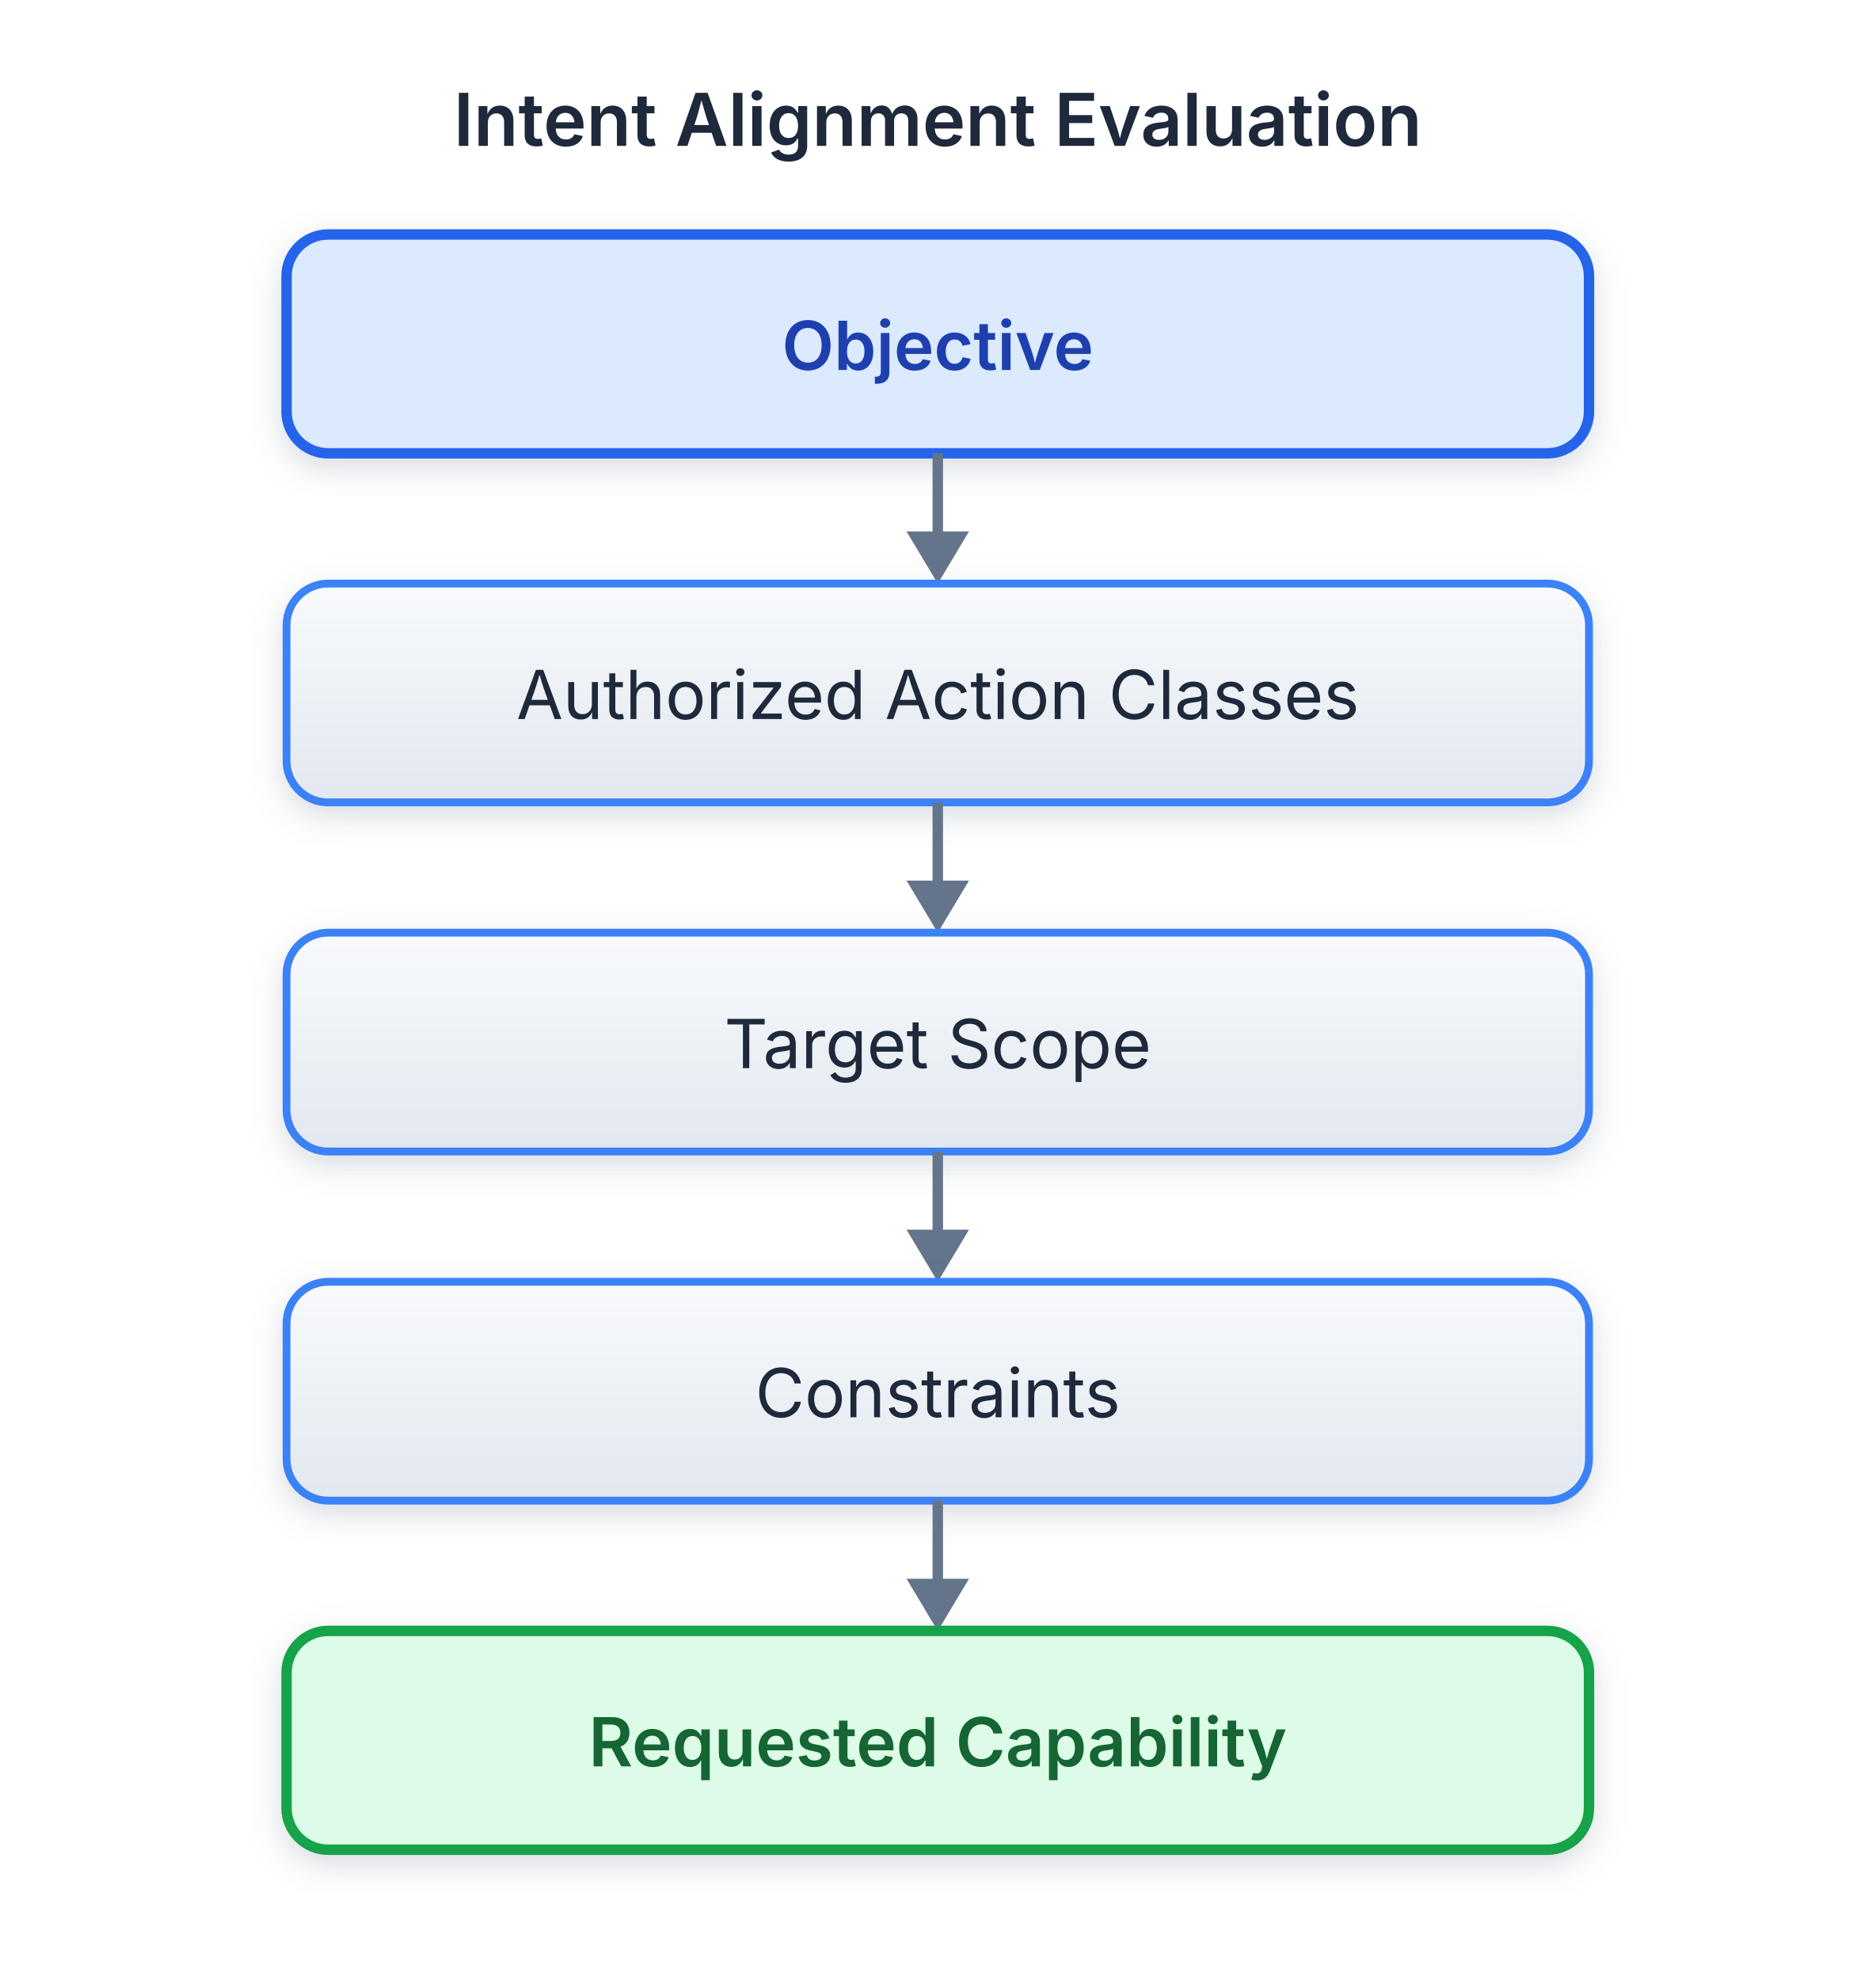
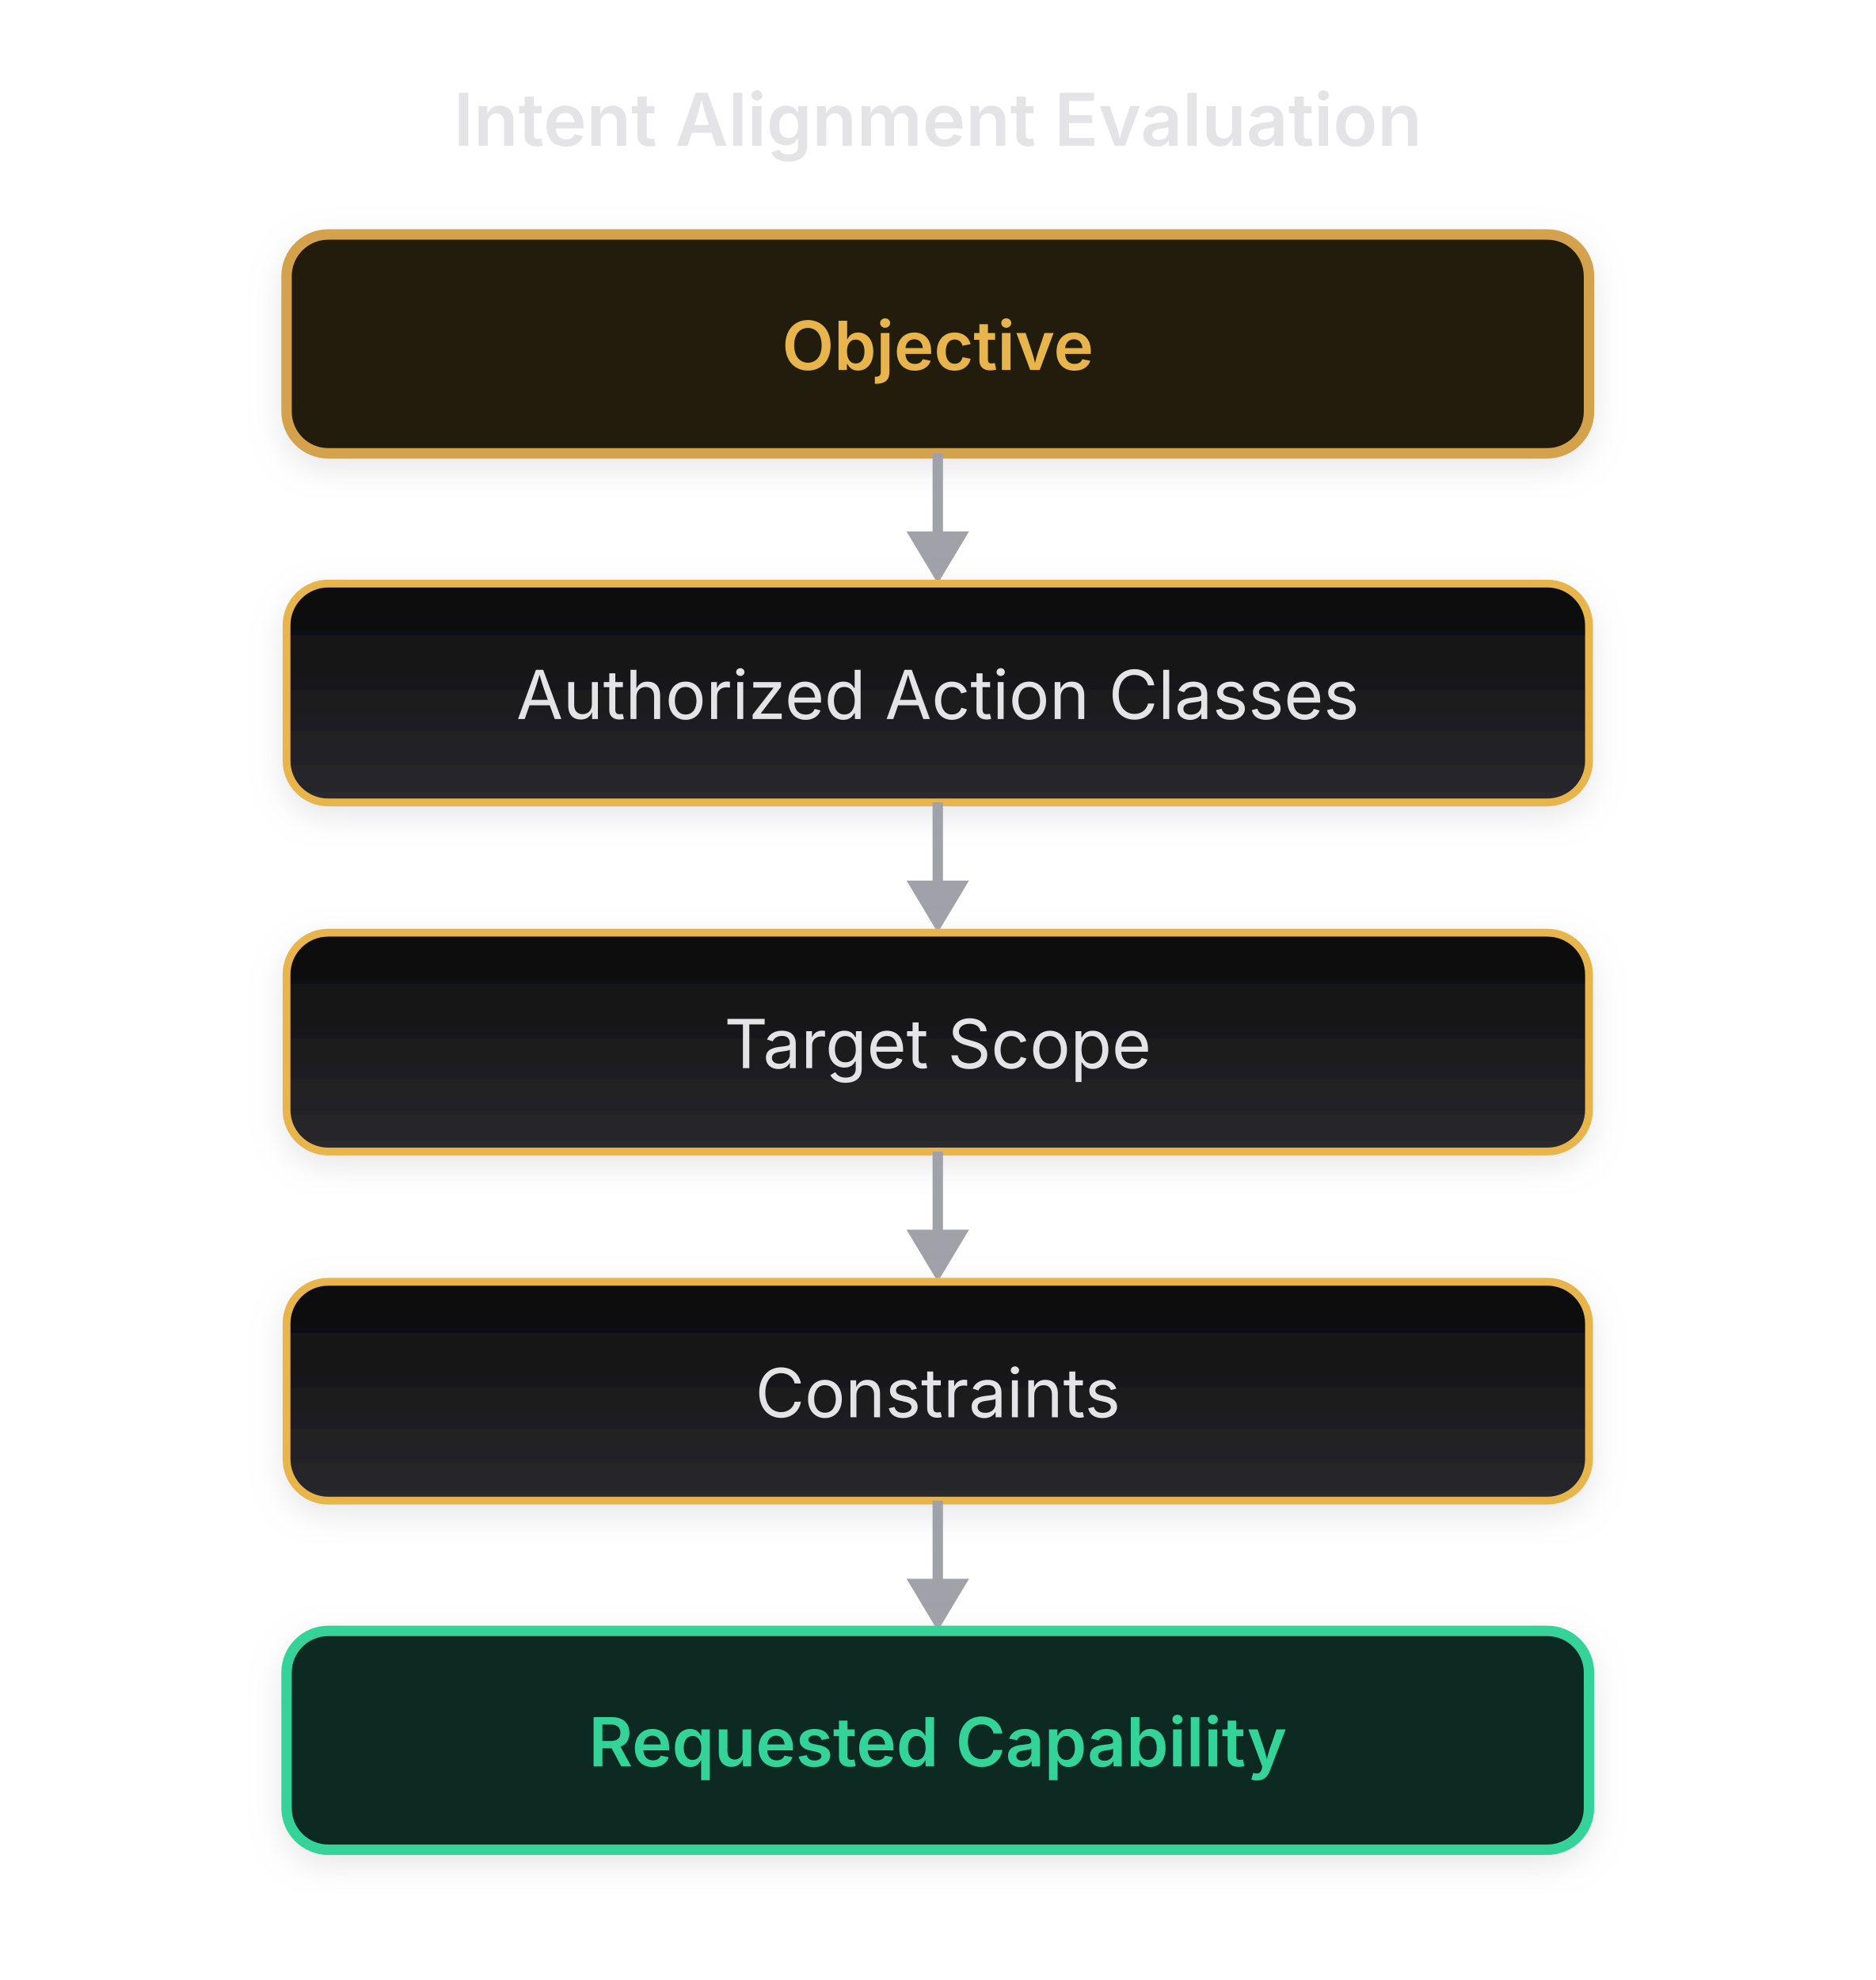
- <svg xmlns="http://www.w3.org/2000/svg" width="360" height="380" viewBox="0 0 360 380">
+ <svg xmlns="http://www.w3.org/2000/svg" style="background:#0A0A0A" width="360" height="380" viewBox="0 0 360 380">
  <defs>
    <linearGradient id="boxGrad" x1="0%" y1="0%" x2="0%" y2="100%">
-       <stop offset="0%" style="stop-color:#f8fafc;stop-opacity:1" />
-       <stop offset="100%" style="stop-color:#e2e8f0;stop-opacity:1" />
+       <stop offset="0%" style="stop-color:#0A0A0A;stop-opacity:1" />
+       <stop offset="100%" style="stop-color:#2A2A2E;stop-opacity:1" />
    </linearGradient>
    <filter id="shadow" x="-20%" y="-20%" width="140%" height="140%">
-       <feDropShadow dx="0" dy="2" stdDeviation="3" flood-color="#64748b" flood-opacity="0.25" />
+       <feDropShadow dx="0" dy="2" stdDeviation="3" flood-color="#A1A1AA" flood-opacity="0.25" />
    </filter>
  </defs>
-   <text x="180" y="28" text-anchor="middle" font-family="Inter, system-ui, sans-serif" font-size="14" font-weight="600" fill="#1e293b">Intent Alignment Evaluation</text>
-   <g font-family="Inter, system-ui, sans-serif" font-size="13">
-     <rect x="55" y="45" width="250" height="42" rx="8" fill="#dbeafe" stroke="#2563eb" stroke-width="2" filter="url(#shadow)" />
-     <text x="180" y="71" text-anchor="middle" font-weight="600" fill="#1e40af">Objective</text>
-     <line x1="180" y1="87" x2="180" y2="105" stroke="#64748b" stroke-width="2" />
-     <polygon points="180,112 174,102 186,102" fill="#64748b" />
-     <rect x="55" y="112" width="250" height="42" rx="8" fill="url(#boxGrad)" stroke="#3b82f6" stroke-width="1.5" filter="url(#shadow)" />
-     <text x="180" y="138" text-anchor="middle" fill="#1e293b">Authorized Action Classes</text>
-     <line x1="180" y1="154" x2="180" y2="172" stroke="#64748b" stroke-width="2" />
-     <polygon points="180,179 174,169 186,169" fill="#64748b" />
-     <rect x="55" y="179" width="250" height="42" rx="8" fill="url(#boxGrad)" stroke="#3b82f6" stroke-width="1.5" filter="url(#shadow)" />
-     <text x="180" y="205" text-anchor="middle" fill="#1e293b">Target Scope</text>
-     <line x1="180" y1="221" x2="180" y2="239" stroke="#64748b" stroke-width="2" />
-     <polygon points="180,246 174,236 186,236" fill="#64748b" />
-     <rect x="55" y="246" width="250" height="42" rx="8" fill="url(#boxGrad)" stroke="#3b82f6" stroke-width="1.5" filter="url(#shadow)" />
-     <text x="180" y="272" text-anchor="middle" fill="#1e293b">Constraints</text>
-     <line x1="180" y1="288" x2="180" y2="306" stroke="#64748b" stroke-width="2" />
-     <polygon points="180,313 174,303 186,303" fill="#64748b" />
-     <rect x="55" y="313" width="250" height="42" rx="8" fill="#dcfce7" stroke="#16a34a" stroke-width="2" filter="url(#shadow)" />
-     <text x="180" y="339" text-anchor="middle" font-weight="600" fill="#166534">Requested Capability</text>
+   <text x="180" y="28" text-anchor="middle" font-family="Geist Variable, Space Grotesk, Inter, system-ui, sans-serif" font-size="14" font-weight="600" fill="#E4E4E7">Intent Alignment Evaluation</text>
+   <g font-family="Geist Variable, Space Grotesk, Inter, system-ui, sans-serif" font-size="13">
+     <rect x="55" y="45" width="250" height="42" rx="8" fill="#241E10" stroke="#D4A24E" stroke-width="2" filter="url(#shadow)" />
+     <text x="180" y="71" text-anchor="middle" font-weight="600" fill="#E8B54D">Objective</text>
+     <line x1="180" y1="87" x2="180" y2="105" stroke="#A1A1AA" stroke-width="2" />
+     <polygon points="180,112 174,102 186,102" fill="#A1A1AA" />
+     <rect x="55" y="112" width="250" height="42" rx="8" fill="url(#boxGrad)" stroke="#E8B54D" stroke-width="1.5" filter="url(#shadow)" />
+     <text x="180" y="138" text-anchor="middle" fill="#E4E4E7">Authorized Action Classes</text>
+     <line x1="180" y1="154" x2="180" y2="172" stroke="#A1A1AA" stroke-width="2" />
+     <polygon points="180,179 174,169 186,169" fill="#A1A1AA" />
+     <rect x="55" y="179" width="250" height="42" rx="8" fill="url(#boxGrad)" stroke="#E8B54D" stroke-width="1.5" filter="url(#shadow)" />
+     <text x="180" y="205" text-anchor="middle" fill="#E4E4E7">Target Scope</text>
+     <line x1="180" y1="221" x2="180" y2="239" stroke="#A1A1AA" stroke-width="2" />
+     <polygon points="180,246 174,236 186,236" fill="#A1A1AA" />
+     <rect x="55" y="246" width="250" height="42" rx="8" fill="url(#boxGrad)" stroke="#E8B54D" stroke-width="1.5" filter="url(#shadow)" />
+     <text x="180" y="272" text-anchor="middle" fill="#E4E4E7">Constraints</text>
+     <line x1="180" y1="288" x2="180" y2="306" stroke="#A1A1AA" stroke-width="2" />
+     <polygon points="180,313 174,303 186,303" fill="#A1A1AA" />
+     <rect x="55" y="313" width="250" height="42" rx="8" fill="#0F2A20" stroke="#34D399" stroke-width="2" filter="url(#shadow)" />
+     <text x="180" y="339" text-anchor="middle" font-weight="600" fill="#34D399">Requested Capability</text>
  </g>
</svg>
